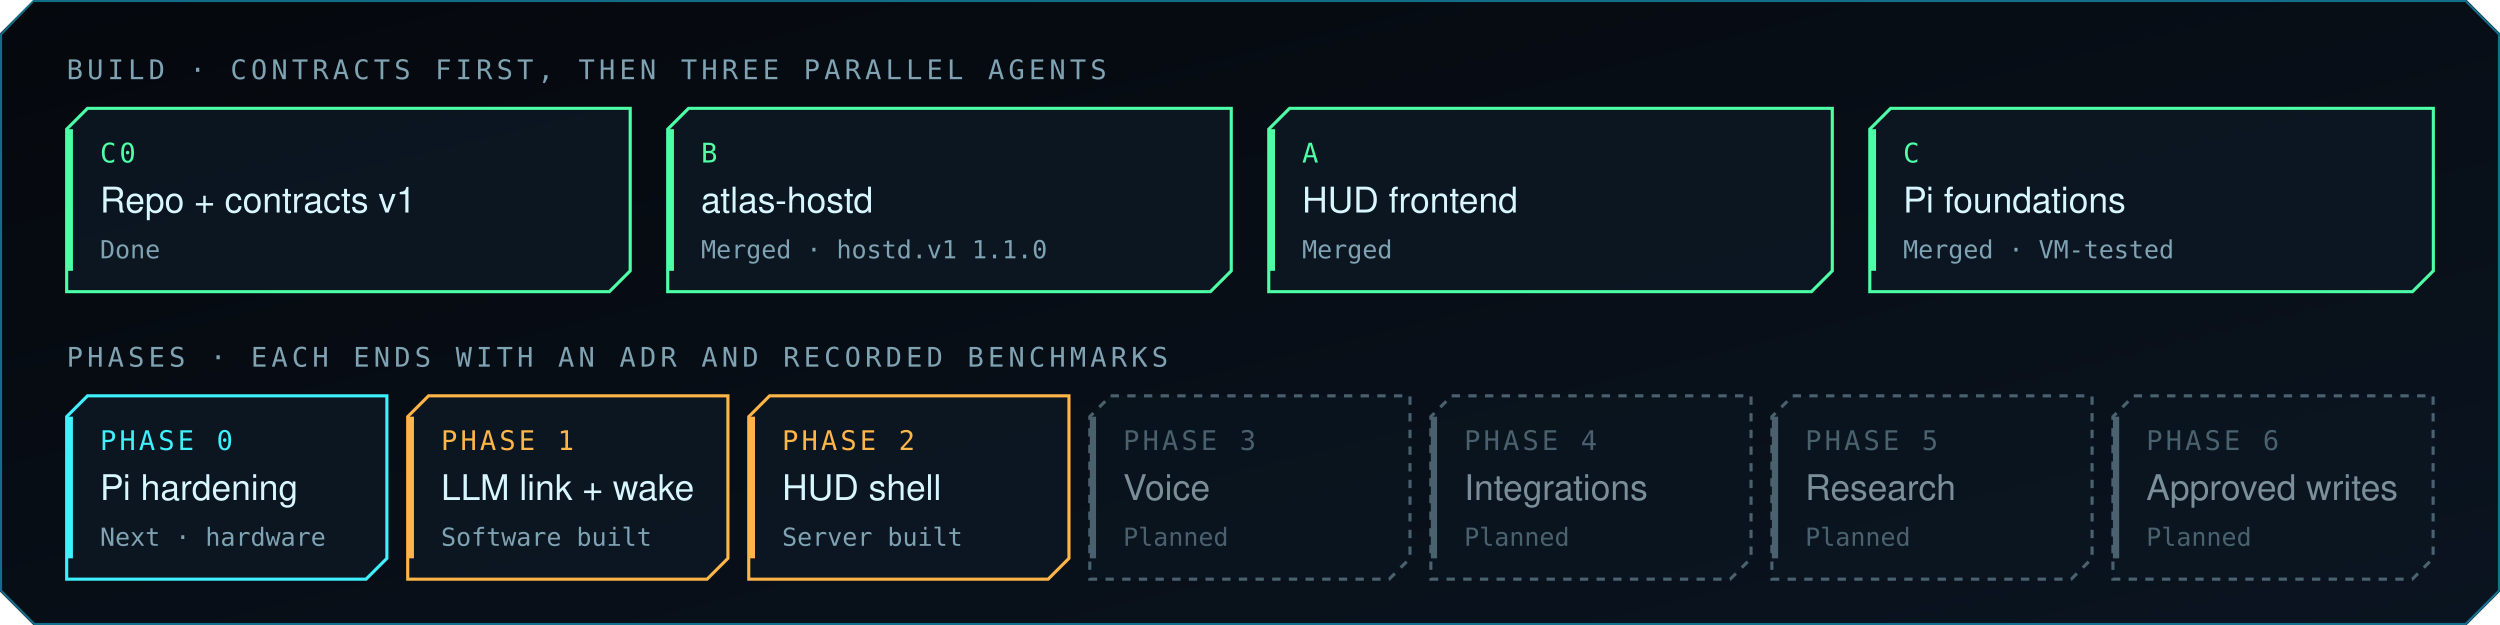
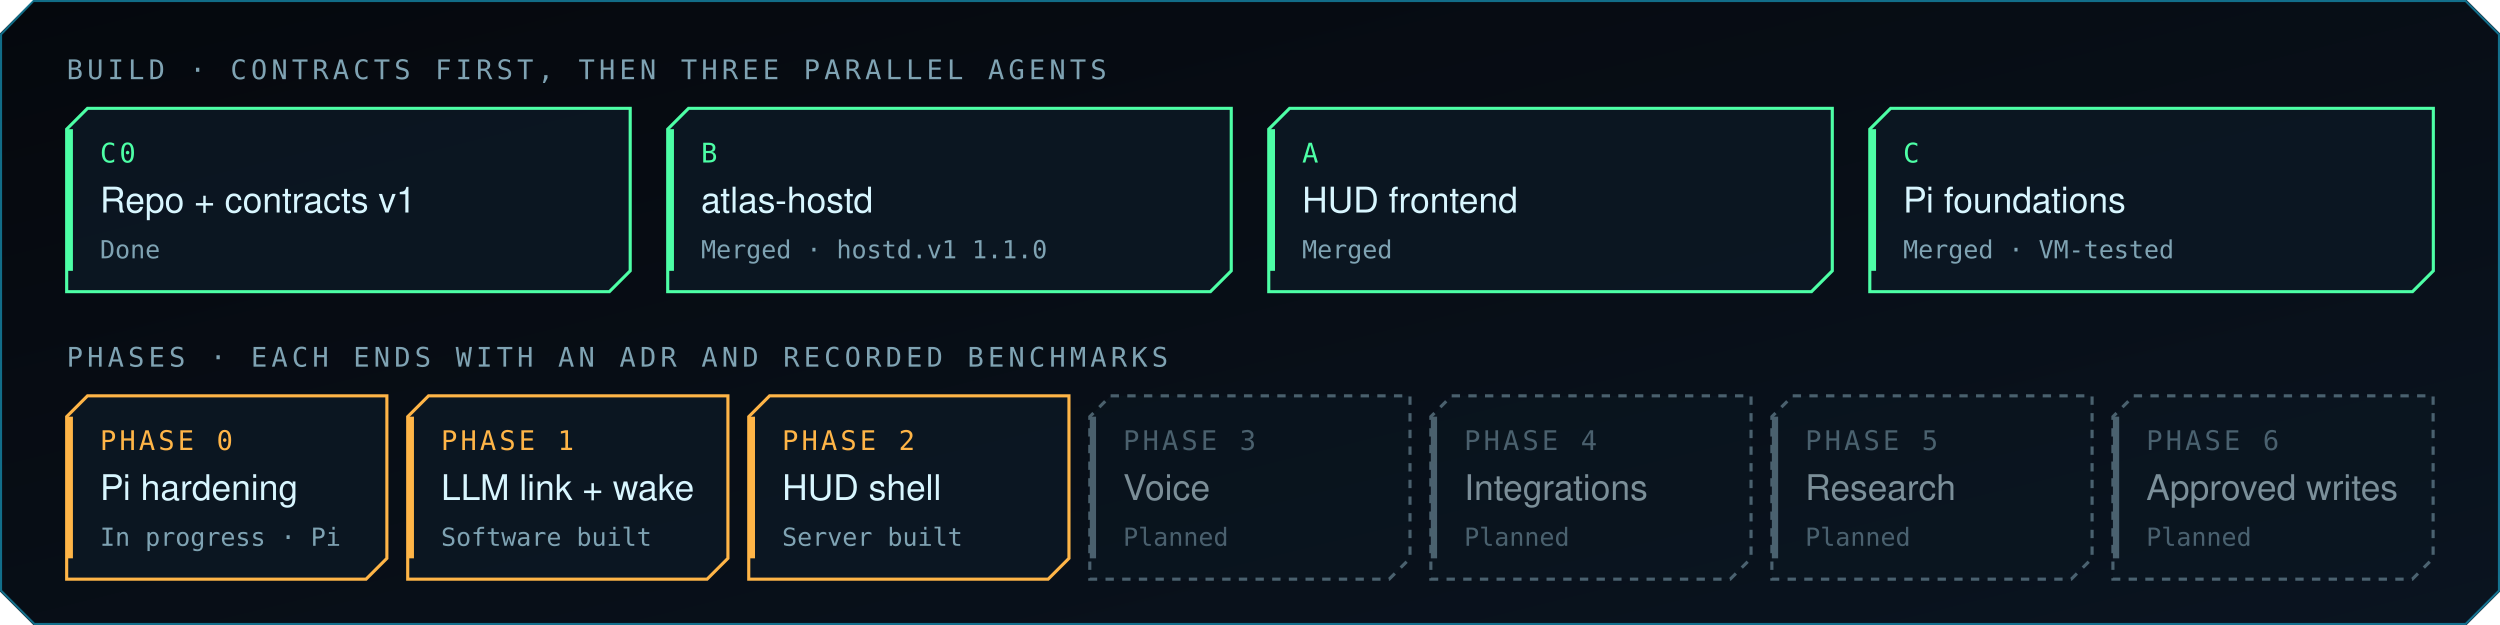
- <svg xmlns="http://www.w3.org/2000/svg" viewBox="0 0 1200 300" width="1200" height="300" role="img" aria-label="Build status: Step C0, atlas-hostd, the HUD and the Pi foundations merged; Phase 0 next (hardware); Phase 1 and Phase 2 software built; Phases 3 to 6 planned">
+ <svg xmlns="http://www.w3.org/2000/svg" viewBox="0 0 1200 300" width="1200" height="300" role="img" aria-label="Build status: Step C0, atlas-hostd, the HUD and the Pi foundations merged; Phase 0 in progress (Pi bring-up); Phase 1 and Phase 2 software built; Phases 3 to 6 planned">
  <style>
    .mono { font-family: ui-monospace, SFMono-Regular, Menlo, Consolas, monospace; }
    .sans { font-family: -apple-system, BlinkMacSystemFont, "Segoe UI", Helvetica, Arial, sans-serif; }
  </style>
  <defs>
    <linearGradient id="bg" x1="0" y1="0" x2="1" y2="1">
      <stop offset="0" stop-color="#05080d" />
      <stop offset="1" stop-color="#0a1420" />
    </linearGradient>
  </defs>
  <path d="M16 0H1184L1200 16V284L1184 300H16L0 284V16Z" fill="url(#bg)" />
  <path d="M16 .5H1183.5L1199.5 16.5V283.5L1183.5 299.5H16.5L.5 283.5V16.5Z" fill="none" stroke="#1fd1ff" stroke-opacity="0.5" />
  <text x="32" y="38" class="mono" font-size="13" letter-spacing="2" fill="#7fa3b3">BUILD · CONTRACTS FIRST, THEN THREE PARALLEL AGENTS</text>
  <text x="32" y="176" class="mono" font-size="13" letter-spacing="2" fill="#7fa3b3">PHASES · EACH ENDS WITH AN ADR AND RECORDED BENCHMARKS</text>
  <g opacity="1">
    <path d="M42.0 52H302.5V130L292.5 140H32.0V62Z" fill="#0c1824" fill-opacity="0.85" stroke="#4dffa6" stroke-width="1.5" />
    <rect x="32.0" y="62" width="3" height="68" fill="#4dffa6" />
    <text x="48.0" y="78" class="mono" font-size="13" letter-spacing="1.5" fill="#4dffa6">C0</text>
    <text x="48.0" y="102" class="sans" font-size="17" fill="#d8f6ff">Repo + contracts v1</text>
    <text x="48.0" y="124" class="mono" font-size="12" fill="#7fa3b3">Done</text>
  </g>
  <g opacity="1">
    <path d="M330.5 52H591.0V130L581.0 140H320.5V62Z" fill="#0c1824" fill-opacity="0.85" stroke="#4dffa6" stroke-width="1.5" />
    <rect x="320.5" y="62" width="3" height="68" fill="#4dffa6" />
    <text x="336.5" y="78" class="mono" font-size="13" letter-spacing="1.5" fill="#4dffa6">B</text>
    <text x="336.5" y="102" class="sans" font-size="17" fill="#d8f6ff">atlas-hostd</text>
    <text x="336.5" y="124" class="mono" font-size="12" fill="#7fa3b3">Merged · hostd.v1 1.1.0</text>
  </g>
  <g opacity="1">
    <path d="M619.0 52H879.5V130L869.5 140H609.0V62Z" fill="#0c1824" fill-opacity="0.85" stroke="#4dffa6" stroke-width="1.5" />
    <rect x="609.0" y="62" width="3" height="68" fill="#4dffa6" />
    <text x="625.0" y="78" class="mono" font-size="13" letter-spacing="1.5" fill="#4dffa6">A</text>
    <text x="625.0" y="102" class="sans" font-size="17" fill="#d8f6ff">HUD frontend</text>
    <text x="625.0" y="124" class="mono" font-size="12" fill="#7fa3b3">Merged</text>
  </g>
  <g opacity="1">
    <path d="M907.5 52H1168.0V130L1158.0 140H897.5V62Z" fill="#0c1824" fill-opacity="0.85" stroke="#4dffa6" stroke-width="1.5" />
    <rect x="897.5" y="62" width="3" height="68" fill="#4dffa6" />
    <text x="913.5" y="78" class="mono" font-size="13" letter-spacing="1.5" fill="#4dffa6">C</text>
    <text x="913.5" y="102" class="sans" font-size="17" fill="#d8f6ff">Pi foundations</text>
    <text x="913.5" y="124" class="mono" font-size="12" fill="#7fa3b3">Merged · VM-tested</text>
  </g>
  <g opacity="1">
-     <path d="M42.0 190H185.7V268L175.7 278H32.0V200Z" fill="#0c1824" fill-opacity="0.85" stroke="#3ff0ff" stroke-width="1.5" />
-     <rect x="32.0" y="200" width="3" height="68" fill="#3ff0ff" />
-     <text x="48.0" y="216" class="mono" font-size="13" letter-spacing="1.5" fill="#3ff0ff">PHASE 0</text>
+     <path d="M42.0 190H185.7V268L175.7 278H32.0V200Z" fill="#0c1824" fill-opacity="0.85" stroke="#ffb547" stroke-width="1.5" />
+     <rect x="32.0" y="200" width="3" height="68" fill="#ffb547" />
+     <text x="48.0" y="216" class="mono" font-size="13" letter-spacing="1.5" fill="#ffb547">PHASE 0</text>
    <text x="48.0" y="240" class="sans" font-size="17" fill="#d8f6ff">Pi hardening</text>
-     <text x="48.0" y="262" class="mono" font-size="12" fill="#7fa3b3">Next · hardware</text>
+     <text x="48.0" y="262" class="mono" font-size="12" fill="#7fa3b3">In progress · Pi</text>
  </g>
  <g opacity="1">
    <path d="M205.7 190H349.4V268L339.4 278H195.7V200Z" fill="#0c1824" fill-opacity="0.85" stroke="#ffb547" stroke-width="1.5" />
    <rect x="195.7" y="200" width="3" height="68" fill="#ffb547" />
    <text x="211.7" y="216" class="mono" font-size="13" letter-spacing="1.5" fill="#ffb547">PHASE 1</text>
    <text x="211.7" y="240" class="sans" font-size="17" fill="#d8f6ff">LLM link + wake</text>
    <text x="211.7" y="262" class="mono" font-size="12" fill="#7fa3b3">Software built</text>
  </g>
  <g opacity="1">
    <path d="M369.4 190H513.1V268L503.1 278H359.4V200Z" fill="#0c1824" fill-opacity="0.85" stroke="#ffb547" stroke-width="1.5" />
    <rect x="359.4" y="200" width="3" height="68" fill="#ffb547" />
    <text x="375.4" y="216" class="mono" font-size="13" letter-spacing="1.5" fill="#ffb547">PHASE 2</text>
    <text x="375.4" y="240" class="sans" font-size="17" fill="#d8f6ff">HUD shell</text>
    <text x="375.4" y="262" class="mono" font-size="12" fill="#7fa3b3">Server built</text>
  </g>
  <g opacity="0.55">
    <path d="M533.1 190H676.8V268L666.8 278H523.1V200Z" fill="#0c1824" fill-opacity="0.85" stroke="#7fa3b3" stroke-width="1.5" stroke-dasharray="4 4" />
    <rect x="523.1" y="200" width="3" height="68" fill="#7fa3b3" />
    <text x="539.1" y="216" class="mono" font-size="13" letter-spacing="1.5" fill="#7fa3b3">PHASE 3</text>
    <text x="539.1" y="240" class="sans" font-size="17" fill="#d8f6ff">Voice</text>
    <text x="539.1" y="262" class="mono" font-size="12" fill="#7fa3b3">Planned</text>
  </g>
  <g opacity="0.55">
    <path d="M696.8 190H840.5V268L830.5 278H686.8V200Z" fill="#0c1824" fill-opacity="0.85" stroke="#7fa3b3" stroke-width="1.5" stroke-dasharray="4 4" />
    <rect x="686.8" y="200" width="3" height="68" fill="#7fa3b3" />
    <text x="702.8" y="216" class="mono" font-size="13" letter-spacing="1.5" fill="#7fa3b3">PHASE 4</text>
    <text x="702.8" y="240" class="sans" font-size="17" fill="#d8f6ff">Integrations</text>
    <text x="702.8" y="262" class="mono" font-size="12" fill="#7fa3b3">Planned</text>
  </g>
  <g opacity="0.55">
    <path d="M860.5 190H1004.2V268L994.2 278H850.5V200Z" fill="#0c1824" fill-opacity="0.85" stroke="#7fa3b3" stroke-width="1.5" stroke-dasharray="4 4" />
    <rect x="850.5" y="200" width="3" height="68" fill="#7fa3b3" />
    <text x="866.5" y="216" class="mono" font-size="13" letter-spacing="1.5" fill="#7fa3b3">PHASE 5</text>
    <text x="866.5" y="240" class="sans" font-size="17" fill="#d8f6ff">Research</text>
    <text x="866.5" y="262" class="mono" font-size="12" fill="#7fa3b3">Planned</text>
  </g>
  <g opacity="0.55">
    <path d="M1024.2 190H1167.9V268L1157.9 278H1014.2V200Z" fill="#0c1824" fill-opacity="0.85" stroke="#7fa3b3" stroke-width="1.5" stroke-dasharray="4 4" />
    <rect x="1014.2" y="200" width="3" height="68" fill="#7fa3b3" />
    <text x="1030.2" y="216" class="mono" font-size="13" letter-spacing="1.5" fill="#7fa3b3">PHASE 6</text>
    <text x="1030.2" y="240" class="sans" font-size="17" fill="#d8f6ff">Approved writes</text>
    <text x="1030.2" y="262" class="mono" font-size="12" fill="#7fa3b3">Planned</text>
  </g>
</svg>
